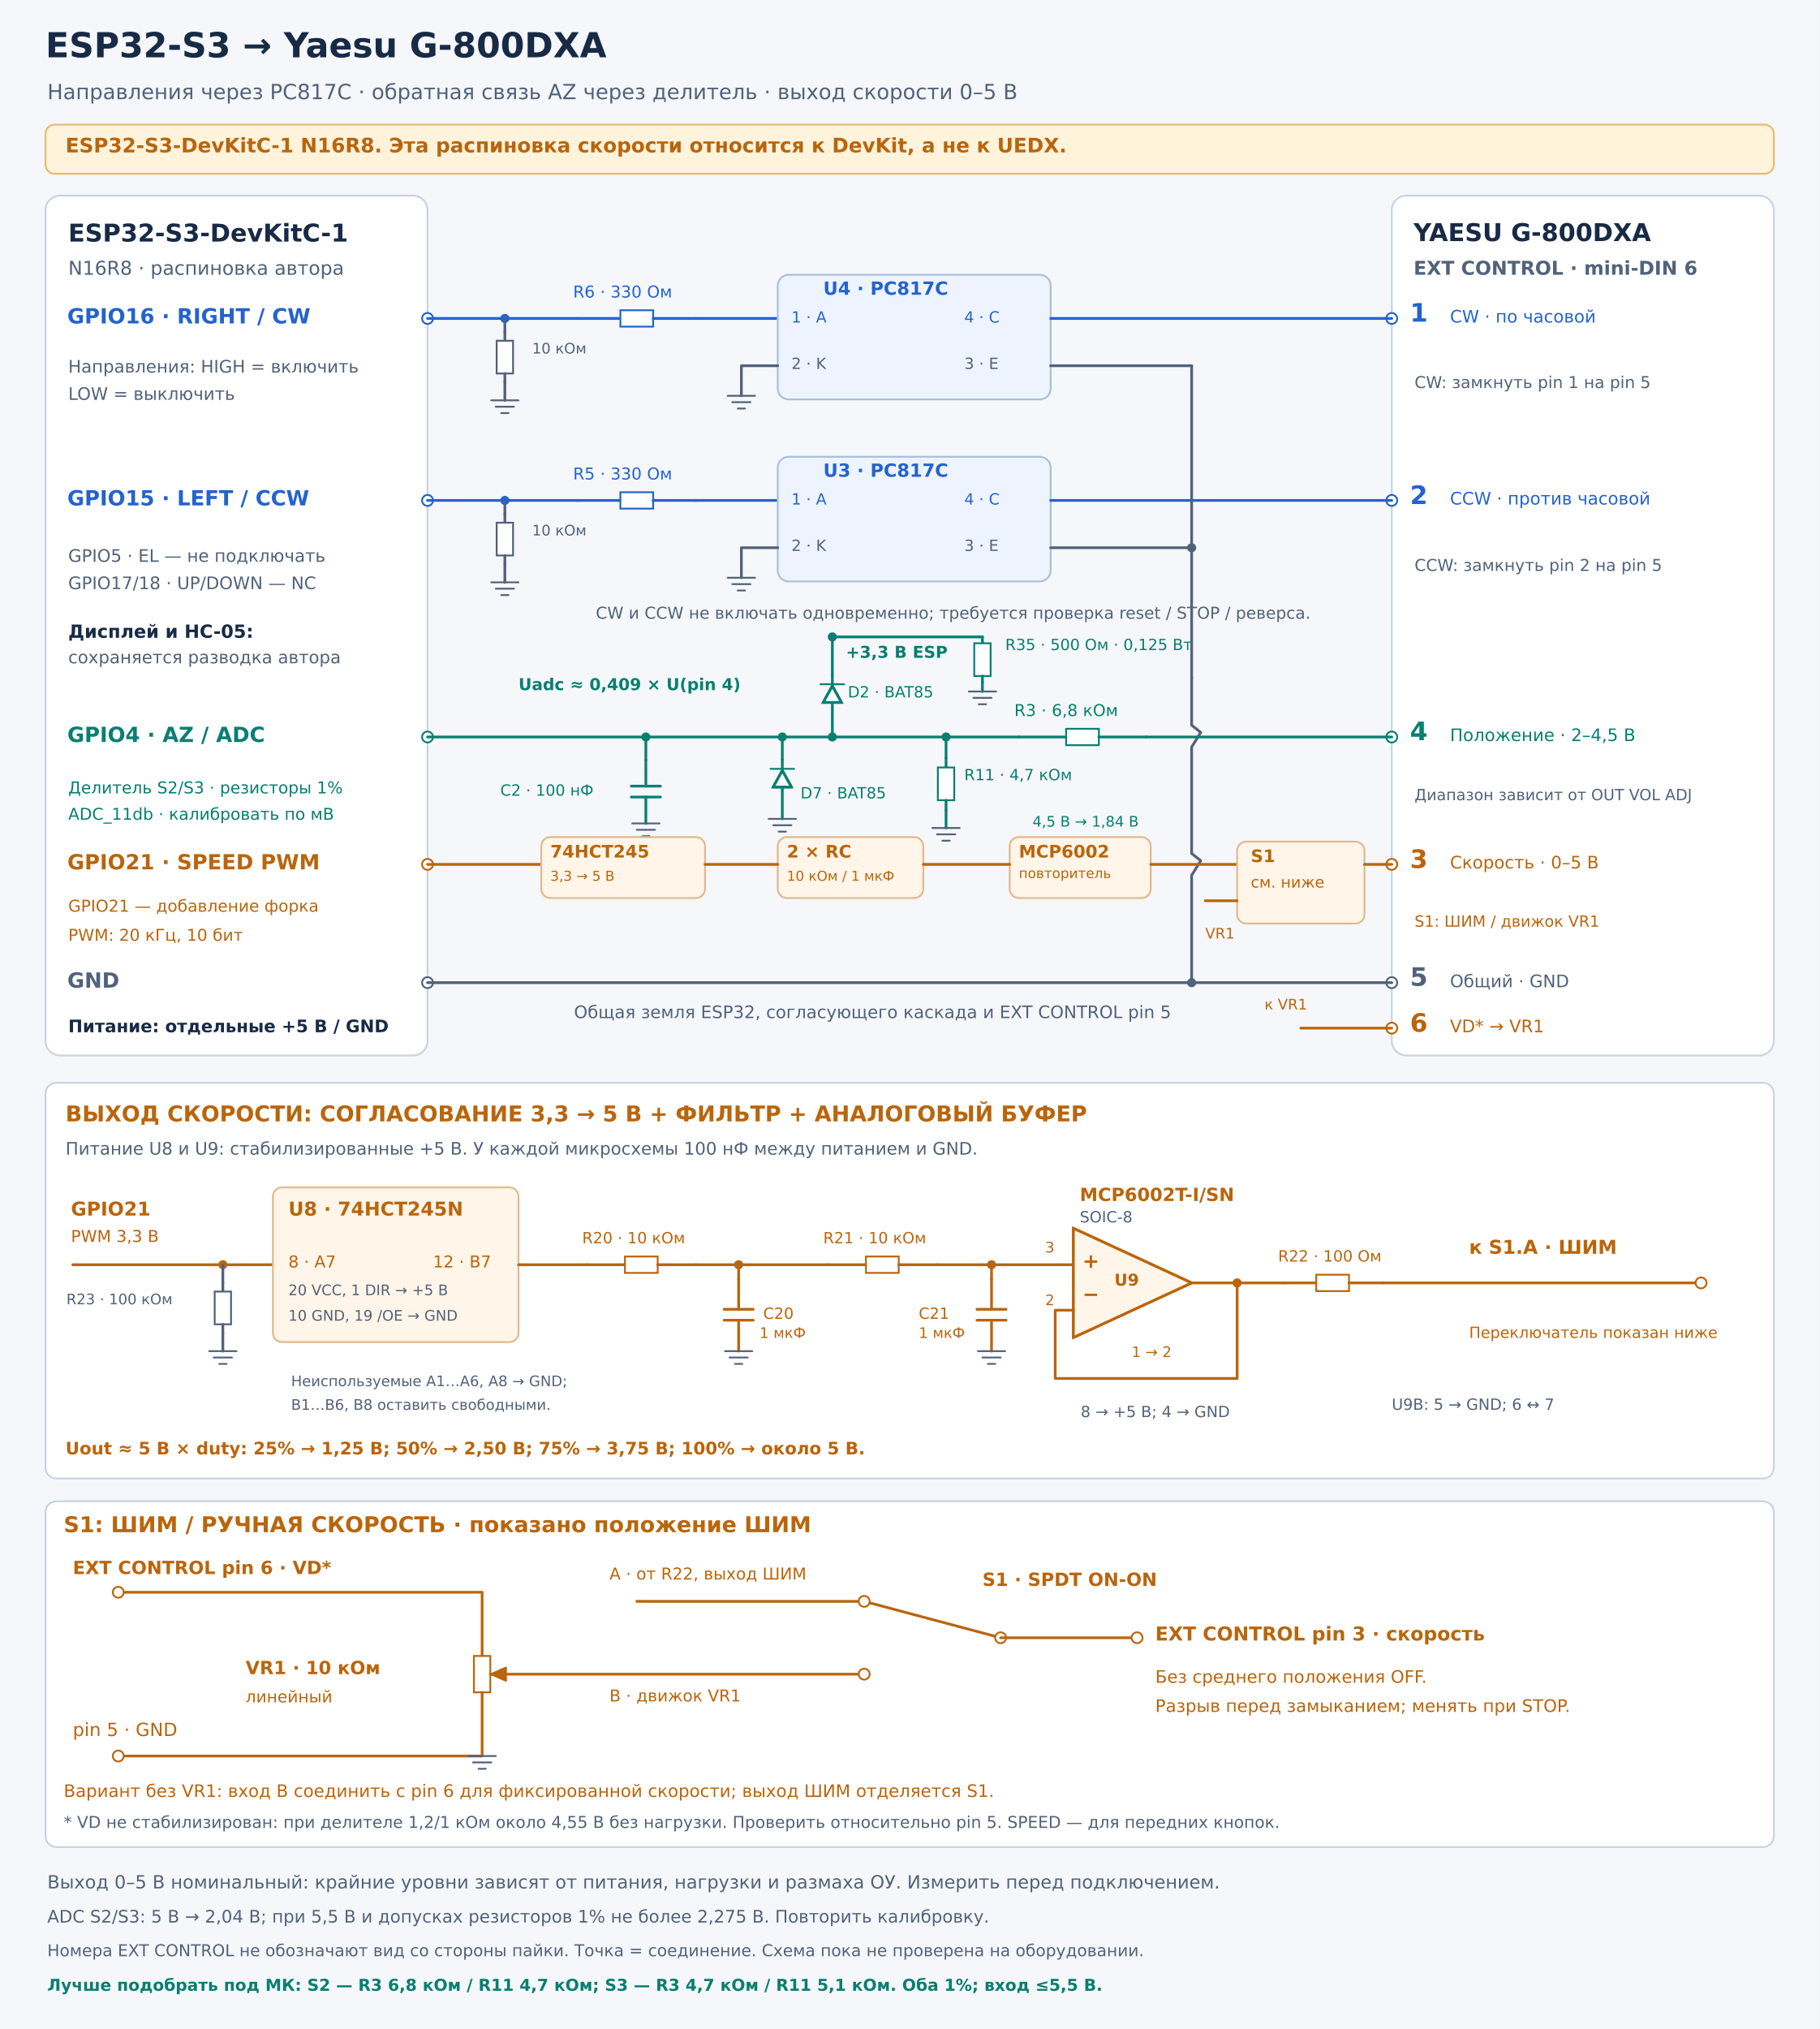
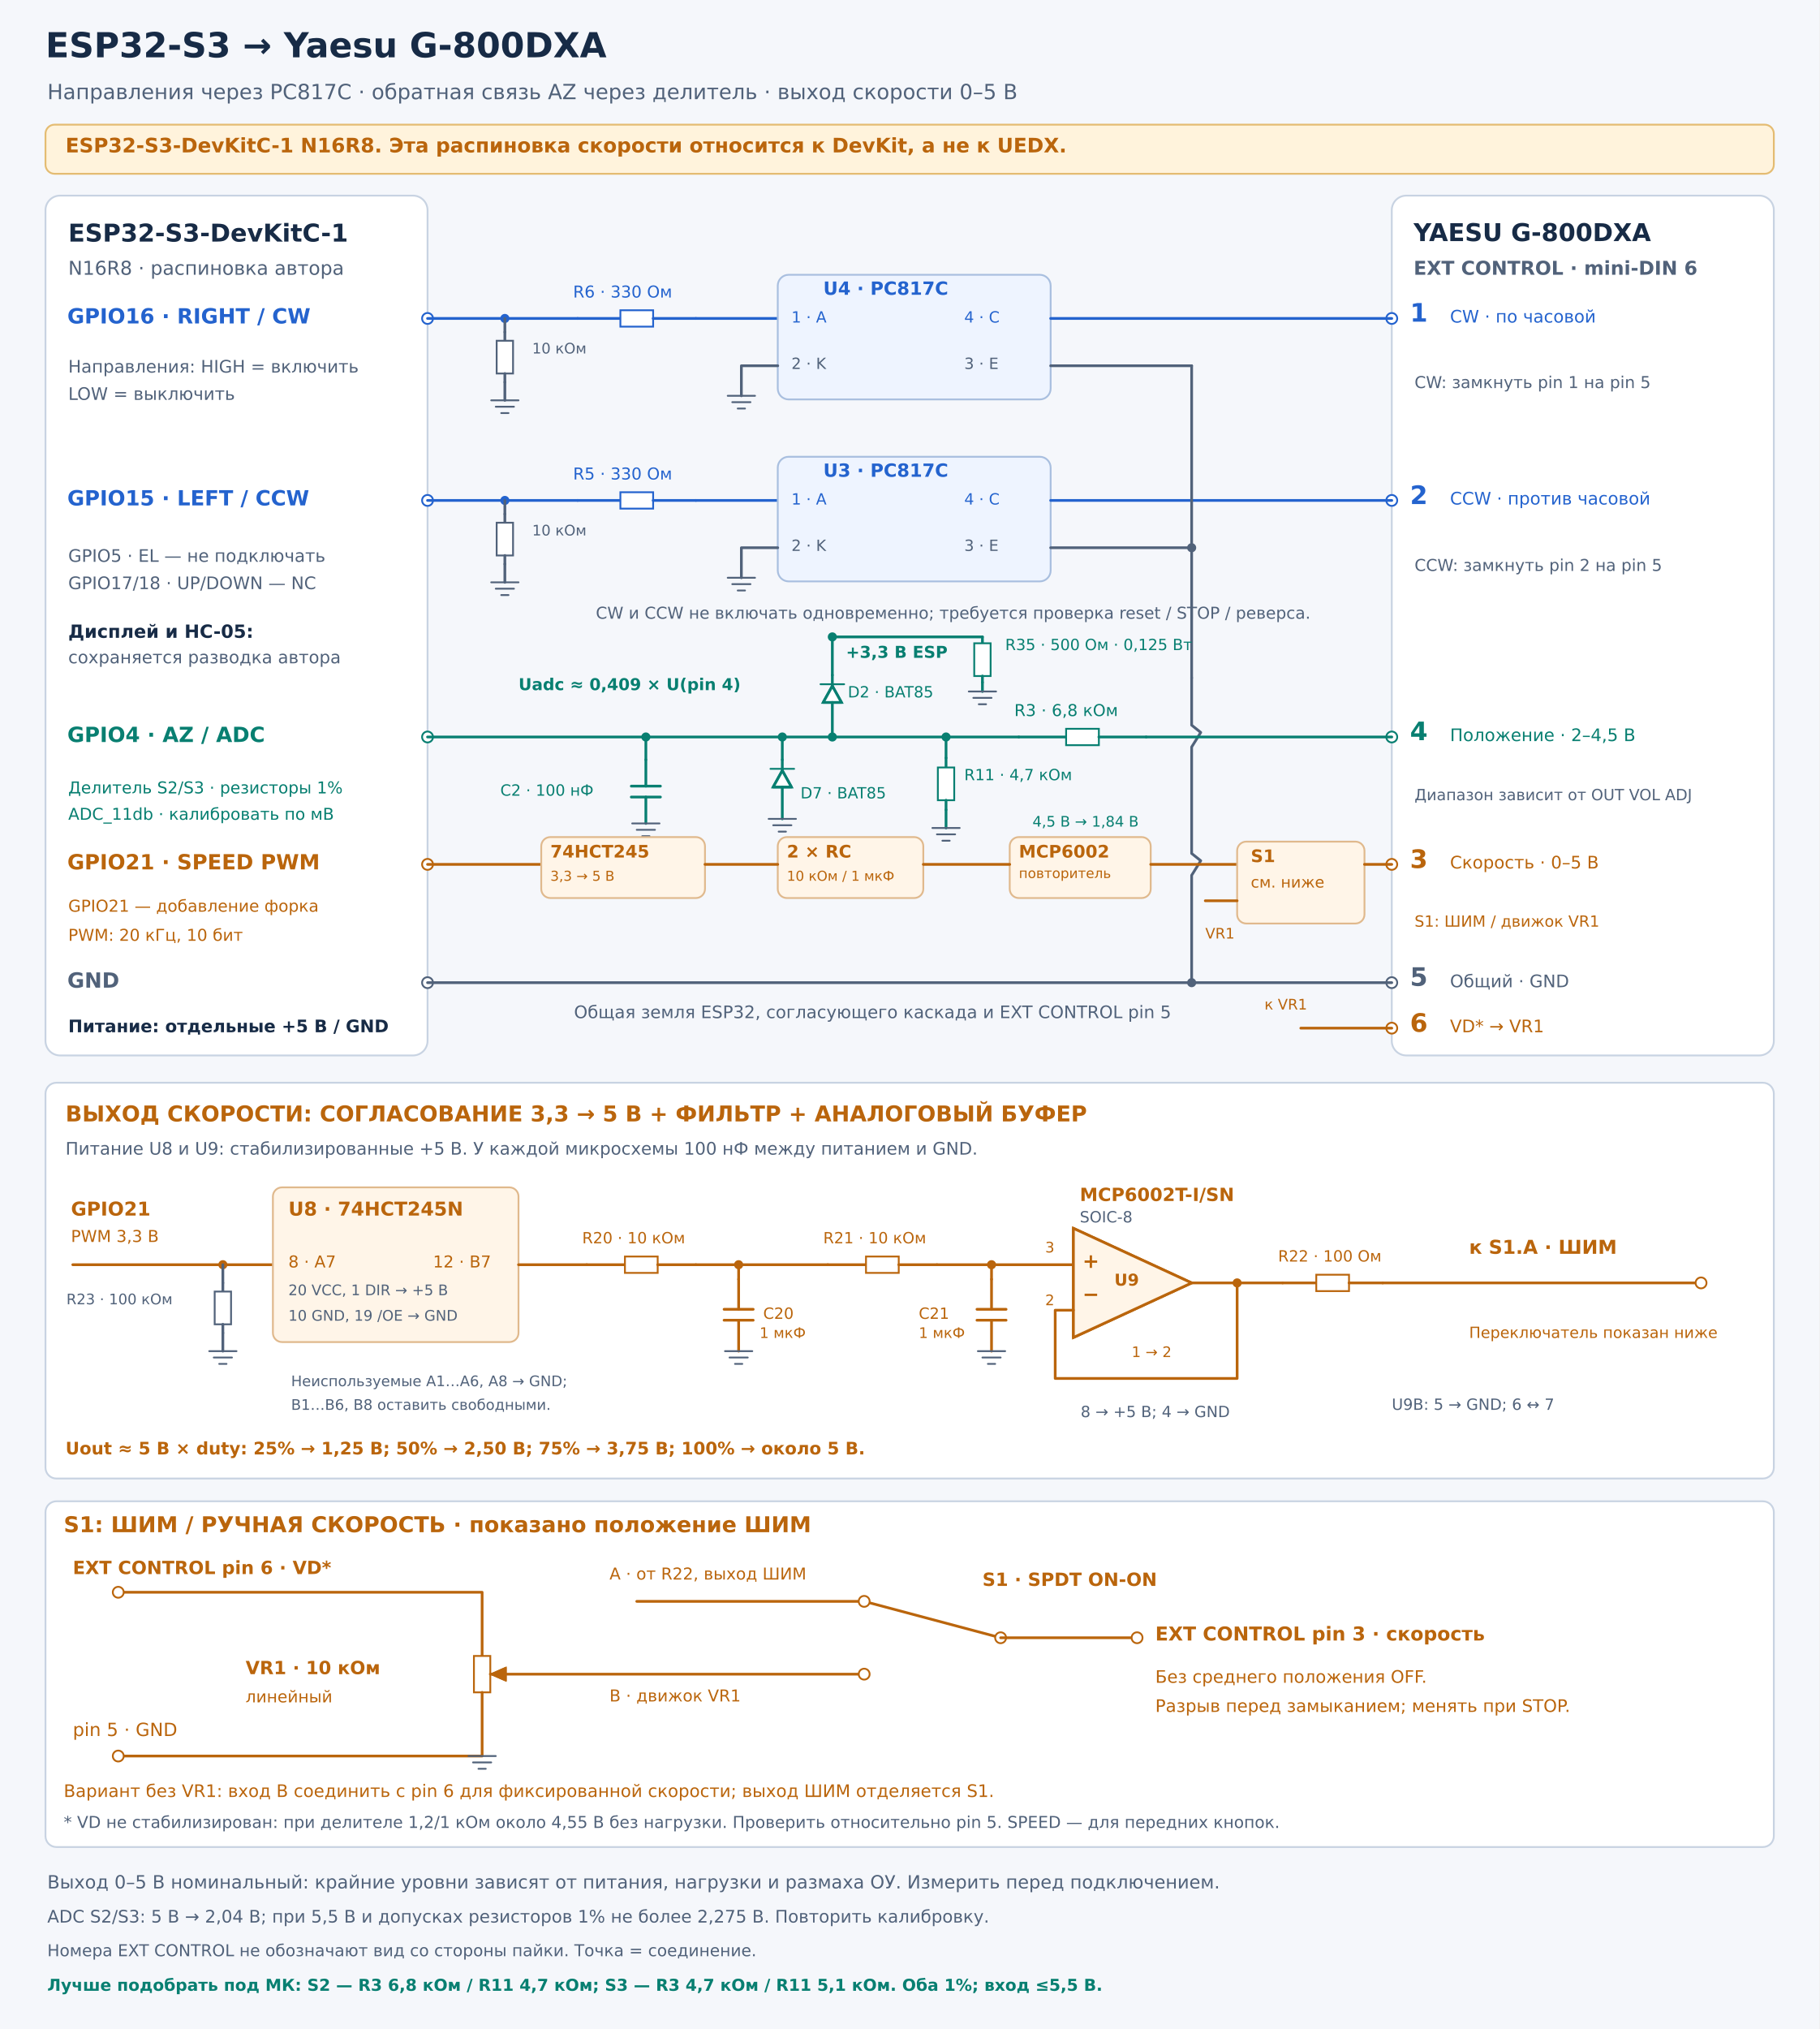
<svg xmlns="http://www.w3.org/2000/svg" width="2000" height="2230" viewBox="0 0 2000 2230">
  <rect width="2000" height="2230" fill="#f5f7fb" />
  <text x="50" y="63.0" font-family="DejaVu Sans,sans-serif" font-size="38" font-weight="bold" fill="#172b46">ESP32-S3 → Yaesu G-800DXA</text>
  <text x="52" y="109.0" font-family="DejaVu Sans,sans-serif" font-size="23" font-weight="normal" fill="#51627a">Направления через PC817C · обратная связь AZ через делитель · выход скорости 0–5 В</text>
  <rect x="50" y="137" width="1900" height="54" rx="10" fill="#fff3dc" stroke="#e4bc72" stroke-width="2" />
  <text x="72" y="167.5" font-family="DejaVu Sans,sans-serif" font-size="22" font-weight="bold" fill="#ba650c">ESP32-S3-DevKitC-1 N16R8. Эта распиновка скорости относится к DevKit, а не к UEDX.</text>
  <rect x="50" y="215" width="420" height="945" rx="16" fill="white" stroke="#c8d3e2" stroke-width="2" />
  <text x="75" y="265.5" font-family="DejaVu Sans,sans-serif" font-size="27" font-weight="bold" fill="#172b46">ESP32-S3-DevKitC-1</text>
  <text x="75" y="302.0" font-family="DejaVu Sans,sans-serif" font-size="21" font-weight="normal" fill="#51627a">N16R8 · распиновка автора</text>
  <text x="74" y="355.5" font-family="DejaVu Sans,sans-serif" font-size="23" font-weight="bold" fill="#2463ce">GPIO16 · RIGHT / CW</text>
  <circle cx="470" cy="350" r="6" fill="white" stroke="#2463ce" stroke-width="2" />
  <text x="74" y="555.5" font-family="DejaVu Sans,sans-serif" font-size="23" font-weight="bold" fill="#2463ce">GPIO15 · LEFT / CCW</text>
  <circle cx="470" cy="550" r="6" fill="white" stroke="#2463ce" stroke-width="2" />
  <text x="74" y="815.5" font-family="DejaVu Sans,sans-serif" font-size="23" font-weight="bold" fill="#087f71">GPIO4 · AZ / ADC</text>
  <circle cx="470" cy="810" r="6" fill="white" stroke="#087f71" stroke-width="2" />
  <text x="74" y="955.5" font-family="DejaVu Sans,sans-serif" font-size="23" font-weight="bold" fill="#ba650c">GPIO21 · SPEED PWM</text>
  <circle cx="470" cy="950" r="6" fill="white" stroke="#ba650c" stroke-width="2" />
  <text x="74" y="1085.5" font-family="DejaVu Sans,sans-serif" font-size="23" font-weight="bold" fill="#51627a">GND</text>
  <circle cx="470" cy="1080" r="6" fill="white" stroke="#51627a" stroke-width="2" />
  <text x="75" y="409.5" font-family="DejaVu Sans,sans-serif" font-size="19" font-weight="normal" fill="#51627a">Направления: HIGH = включить</text>
  <text x="75" y="439.5" font-family="DejaVu Sans,sans-serif" font-size="19" font-weight="normal" fill="#51627a">LOW = выключить</text>
  <text x="75" y="617.5" font-family="DejaVu Sans,sans-serif" font-size="19" font-weight="normal" fill="#51627a">GPIO5 · EL — не подключать</text>
  <text x="75" y="647.5" font-family="DejaVu Sans,sans-serif" font-size="19" font-weight="normal" fill="#51627a">GPIO17/18 · UP/DOWN — NC</text>
  <text x="75" y="701.0" font-family="DejaVu Sans,sans-serif" font-size="20" font-weight="bold" fill="#172b46">Дисплей и HC-05:</text>
  <text x="75" y="729.0" font-family="DejaVu Sans,sans-serif" font-size="19" font-weight="normal" fill="#51627a">сохраняется разводка автора</text>
  <text x="75" y="872.0" font-family="DejaVu Sans,sans-serif" font-size="18" font-weight="normal" fill="#087f71">Делитель S2/S3 · резисторы 1%</text>
  <text x="75" y="901.0" font-family="DejaVu Sans,sans-serif" font-size="18" font-weight="normal" fill="#087f71">ADC_11db · калибровать по мВ</text>
  <text x="75" y="1002.0" font-family="DejaVu Sans,sans-serif" font-size="18" font-weight="normal" fill="#ba650c">GPIO21 — добавление форка</text>
  <text x="75" y="1034.0" font-family="DejaVu Sans,sans-serif" font-size="18" font-weight="normal" fill="#ba650c">PWM: 20 кГц, 10 бит</text>
  <text x="75" y="1134.5" font-family="DejaVu Sans,sans-serif" font-size="19" font-weight="bold" fill="#172b46">Питание: отдельные +5 В / GND</text>
  <rect x="1530" y="215" width="420" height="945" rx="16" fill="white" stroke="#c8d3e2" stroke-width="2" />
  <text x="1554" y="265.0" font-family="DejaVu Sans,sans-serif" font-size="27" font-weight="bold" fill="#172b46">YAESU G-800DXA</text>
  <text x="1554" y="302.0" font-family="DejaVu Sans,sans-serif" font-size="21" font-weight="bold" fill="#51627a">EXT CONTROL · mini-DIN 6</text>
  <circle cx="1530" cy="350" r="6" fill="white" stroke="#2463ce" stroke-width="2" />
  <text x="1550" y="353.5" font-family="DejaVu Sans,sans-serif" font-size="28" font-weight="bold" fill="#2463ce">1</text>
  <text x="1594" y="354.5" font-family="DejaVu Sans,sans-serif" font-size="19" font-weight="normal" fill="#2463ce">CW · по часовой</text>
  <circle cx="1530" cy="550" r="6" fill="white" stroke="#2463ce" stroke-width="2" />
  <text x="1550" y="554.0" font-family="DejaVu Sans,sans-serif" font-size="28" font-weight="bold" fill="#2463ce">2</text>
  <text x="1594" y="554.5" font-family="DejaVu Sans,sans-serif" font-size="19" font-weight="normal" fill="#2463ce">CCW · против часовой</text>
  <circle cx="1530" cy="810" r="6" fill="white" stroke="#087f71" stroke-width="2" />
  <text x="1550" y="813.5" font-family="DejaVu Sans,sans-serif" font-size="28" font-weight="bold" fill="#087f71">4</text>
  <text x="1594" y="814.5" font-family="DejaVu Sans,sans-serif" font-size="19" font-weight="normal" fill="#087f71">Положение · 2–4,5 В</text>
  <circle cx="1530" cy="950" r="6" fill="white" stroke="#ba650c" stroke-width="2" />
  <text x="1550" y="954.0" font-family="DejaVu Sans,sans-serif" font-size="28" font-weight="bold" fill="#ba650c">3</text>
  <text x="1594" y="954.5" font-family="DejaVu Sans,sans-serif" font-size="19" font-weight="normal" fill="#ba650c">Скорость · 0–5 В</text>
  <circle cx="1530" cy="1080" r="6" fill="white" stroke="#51627a" stroke-width="2" />
  <text x="1550" y="1083.5" font-family="DejaVu Sans,sans-serif" font-size="28" font-weight="bold" fill="#51627a">5</text>
  <text x="1594" y="1085.0" font-family="DejaVu Sans,sans-serif" font-size="19" font-weight="normal" fill="#51627a">Общий · GND</text>
  <circle cx="1530" cy="1130" r="6" fill="white" stroke="#ba650c" stroke-width="2" />
  <text x="1550" y="1134.0" font-family="DejaVu Sans,sans-serif" font-size="28" font-weight="bold" fill="#ba650c">6</text>
  <text x="1594" y="1134.5" font-family="DejaVu Sans,sans-serif" font-size="19" font-weight="normal" fill="#ba650c">VD* → VR1</text>
  <text x="1555" y="426.5" font-family="DejaVu Sans,sans-serif" font-size="18" font-weight="normal" fill="#51627a">CW: замкнуть pin 1 на pin 5</text>
  <text x="1555" y="627.5" font-family="DejaVu Sans,sans-serif" font-size="18" font-weight="normal" fill="#51627a">CCW: замкнуть pin 2 на pin 5</text>
  <text x="1555" y="879.5" font-family="DejaVu Sans,sans-serif" font-size="17" font-weight="normal" fill="#51627a">Диапазон зависит от OUT VOL ADJ</text>
  <text x="1555" y="1018.5" font-family="DejaVu Sans,sans-serif" font-size="17" font-weight="normal" fill="#ba650c">S1: ШИМ / движок VR1</text>
  <polyline points="470,350 635,350" fill="none" stroke="#2463ce" stroke-width="3" stroke-linecap="round" stroke-linejoin="round" />
  <polyline points="635,350 682.0,350" fill="none" stroke="#2463ce" stroke-width="3" stroke-linecap="round" stroke-linejoin="round" />
  <rect x="682.0" y="341" width="36" height="18" rx="0" fill="white" stroke="#2463ce" stroke-width="2" />
  <polyline points="718.0,350 765,350" fill="none" stroke="#2463ce" stroke-width="3" stroke-linecap="round" stroke-linejoin="round" />
  <text x="630" y="327.0" font-family="DejaVu Sans,sans-serif" font-size="18" font-weight="normal" fill="#2463ce">R6 · 330 Ом</text>
  <polyline points="765,350 855,350" fill="none" stroke="#2463ce" stroke-width="3" stroke-linecap="round" stroke-linejoin="round" />
  <circle cx="555" cy="350" r="5" fill="#2463ce" />
  <polyline points="555,365 555,374.5" fill="none" stroke="#51627a" stroke-width="3" stroke-linecap="round" stroke-linejoin="round" />
  <rect x="546" y="374.5" width="18" height="36" rx="0" fill="white" stroke="#51627a" stroke-width="2" />
  <polyline points="555,410.5 555,420" fill="none" stroke="#51627a" stroke-width="3" stroke-linecap="round" stroke-linejoin="round" />
  <text x="585" y="388.5" font-family="DejaVu Sans,sans-serif" font-size="16" font-weight="normal" fill="#51627a">10 кОм</text>
  <polyline points="555,350 555,365" fill="none" stroke="#51627a" stroke-width="3" stroke-linecap="round" stroke-linejoin="round" />
  <polyline points="555,420 555,440" fill="none" stroke="#51627a" stroke-width="3" stroke-linecap="round" stroke-linejoin="round" />
  <polyline points="540,440 570,440" fill="none" stroke="#51627a" stroke-width="2" stroke-linecap="round" stroke-linejoin="round" />
  <polyline points="545,447 565,447" fill="none" stroke="#51627a" stroke-width="2" stroke-linecap="round" stroke-linejoin="round" />
  <polyline points="551,454 559,454" fill="none" stroke="#51627a" stroke-width="2" stroke-linecap="round" stroke-linejoin="round" />
  <rect x="855" y="302" width="300" height="137" rx="12" fill="#eef4ff" stroke="#a9bfdf" stroke-width="2" />
  <text x="905" y="324.0" font-family="DejaVu Sans,sans-serif" font-size="20" font-weight="bold" fill="#2463ce">U4 · PC817C</text>
  <text x="870" y="354.5" font-family="DejaVu Sans,sans-serif" font-size="17" font-weight="normal" fill="#2463ce">1 · A</text>
  <text x="870" y="405.5" font-family="DejaVu Sans,sans-serif" font-size="17" font-weight="normal" fill="#51627a">2 · K</text>
  <text x="1060" y="354.5" font-family="DejaVu Sans,sans-serif" font-size="17" font-weight="normal" fill="#2463ce">4 · C</text>
  <text x="1060" y="405.5" font-family="DejaVu Sans,sans-serif" font-size="17" font-weight="normal" fill="#51627a">3 · E</text>
  <polyline points="855,402 815,402 815,435" fill="none" stroke="#51627a" stroke-width="3" stroke-linecap="round" stroke-linejoin="round" />
  <polyline points="800,435 830,435" fill="none" stroke="#51627a" stroke-width="2" stroke-linecap="round" stroke-linejoin="round" />
  <polyline points="805,442 825,442" fill="none" stroke="#51627a" stroke-width="2" stroke-linecap="round" stroke-linejoin="round" />
  <polyline points="811,449 819,449" fill="none" stroke="#51627a" stroke-width="2" stroke-linecap="round" stroke-linejoin="round" />
  <polyline points="1155,350 1530,350" fill="none" stroke="#2463ce" stroke-width="3" stroke-linecap="round" stroke-linejoin="round" />
  <polyline points="1155,402 1310,402" fill="none" stroke="#51627a" stroke-width="3" stroke-linecap="round" stroke-linejoin="round" />
  <polyline points="470,550 635,550" fill="none" stroke="#2463ce" stroke-width="3" stroke-linecap="round" stroke-linejoin="round" />
  <polyline points="635,550 682.0,550" fill="none" stroke="#2463ce" stroke-width="3" stroke-linecap="round" stroke-linejoin="round" />
  <rect x="682.0" y="541" width="36" height="18" rx="0" fill="white" stroke="#2463ce" stroke-width="2" />
  <polyline points="718.0,550 765,550" fill="none" stroke="#2463ce" stroke-width="3" stroke-linecap="round" stroke-linejoin="round" />
  <text x="630" y="527.0" font-family="DejaVu Sans,sans-serif" font-size="18" font-weight="normal" fill="#2463ce">R5 · 330 Ом</text>
  <polyline points="765,550 855,550" fill="none" stroke="#2463ce" stroke-width="3" stroke-linecap="round" stroke-linejoin="round" />
  <circle cx="555" cy="550" r="5" fill="#2463ce" />
  <polyline points="555,565 555,574.5" fill="none" stroke="#51627a" stroke-width="3" stroke-linecap="round" stroke-linejoin="round" />
  <rect x="546" y="574.5" width="18" height="36" rx="0" fill="white" stroke="#51627a" stroke-width="2" />
  <polyline points="555,610.5 555,620" fill="none" stroke="#51627a" stroke-width="3" stroke-linecap="round" stroke-linejoin="round" />
  <text x="585" y="588.5" font-family="DejaVu Sans,sans-serif" font-size="16" font-weight="normal" fill="#51627a">10 кОм</text>
  <polyline points="555,550 555,565" fill="none" stroke="#51627a" stroke-width="3" stroke-linecap="round" stroke-linejoin="round" />
  <polyline points="555,620 555,640" fill="none" stroke="#51627a" stroke-width="3" stroke-linecap="round" stroke-linejoin="round" />
  <polyline points="540,640 570,640" fill="none" stroke="#51627a" stroke-width="2" stroke-linecap="round" stroke-linejoin="round" />
  <polyline points="545,647 565,647" fill="none" stroke="#51627a" stroke-width="2" stroke-linecap="round" stroke-linejoin="round" />
  <polyline points="551,654 559,654" fill="none" stroke="#51627a" stroke-width="2" stroke-linecap="round" stroke-linejoin="round" />
  <rect x="855" y="502" width="300" height="137" rx="12" fill="#eef4ff" stroke="#a9bfdf" stroke-width="2" />
  <text x="905" y="524.0" font-family="DejaVu Sans,sans-serif" font-size="20" font-weight="bold" fill="#2463ce">U3 · PC817C</text>
  <text x="870" y="554.5" font-family="DejaVu Sans,sans-serif" font-size="17" font-weight="normal" fill="#2463ce">1 · A</text>
  <text x="870" y="605.5" font-family="DejaVu Sans,sans-serif" font-size="17" font-weight="normal" fill="#51627a">2 · K</text>
  <text x="1060" y="554.5" font-family="DejaVu Sans,sans-serif" font-size="17" font-weight="normal" fill="#2463ce">4 · C</text>
  <text x="1060" y="605.5" font-family="DejaVu Sans,sans-serif" font-size="17" font-weight="normal" fill="#51627a">3 · E</text>
  <polyline points="855,602 815,602 815,635" fill="none" stroke="#51627a" stroke-width="3" stroke-linecap="round" stroke-linejoin="round" />
  <polyline points="800,635 830,635" fill="none" stroke="#51627a" stroke-width="2" stroke-linecap="round" stroke-linejoin="round" />
  <polyline points="805,642 825,642" fill="none" stroke="#51627a" stroke-width="2" stroke-linecap="round" stroke-linejoin="round" />
  <polyline points="811,649 819,649" fill="none" stroke="#51627a" stroke-width="2" stroke-linecap="round" stroke-linejoin="round" />
  <polyline points="1155,550 1530,550" fill="none" stroke="#2463ce" stroke-width="3" stroke-linecap="round" stroke-linejoin="round" />
  <polyline points="1155,602 1310,602" fill="none" stroke="#51627a" stroke-width="3" stroke-linecap="round" stroke-linejoin="round" />
  <polyline points="1310,402 1310,602 1310,745" fill="none" stroke="#51627a" stroke-width="3" stroke-linecap="round" stroke-linejoin="round" />
  <polyline points="1310,745 1310,797 1320,805 1310,821 1310,938 1320,946 1310,962 1310,1080" fill="none" stroke="#51627a" stroke-width="3" stroke-linecap="round" stroke-linejoin="round" />
  <circle cx="1310" cy="602" r="5" fill="#51627a" />
  <text x="655" y="680.0" font-family="DejaVu Sans,sans-serif" font-size="18" font-weight="normal" fill="#51627a">CW и CCW не включать одновременно; требуется проверка reset / STOP / реверса.</text>
  <polyline points="1530,810 1260,810" fill="none" stroke="#087f71" stroke-width="3" stroke-linecap="round" stroke-linejoin="round" />
  <polyline points="1120,810 1172.0,810" fill="none" stroke="#087f71" stroke-width="3" stroke-linecap="round" stroke-linejoin="round" />
  <rect x="1172.0" y="801" width="36" height="18" rx="0" fill="white" stroke="#087f71" stroke-width="2" />
  <polyline points="1208.0,810 1260,810" fill="none" stroke="#087f71" stroke-width="3" stroke-linecap="round" stroke-linejoin="round" />
  <text x="1115" y="787.0" font-family="DejaVu Sans,sans-serif" font-size="18" font-weight="normal" fill="#087f71">R3 · 6,8 кОм</text>
  <polyline points="1120,810 470,810" fill="none" stroke="#087f71" stroke-width="3" stroke-linecap="round" stroke-linejoin="round" />
  <polyline points="1040,833 1040,843.5" fill="none" stroke="#087f71" stroke-width="3" stroke-linecap="round" stroke-linejoin="round" />
  <rect x="1031" y="843.5" width="18" height="36" rx="0" fill="white" stroke="#087f71" stroke-width="2" />
  <polyline points="1040,879.5 1040,890" fill="none" stroke="#087f71" stroke-width="3" stroke-linecap="round" stroke-linejoin="round" />
  <text x="1060" y="857.5" font-family="DejaVu Sans,sans-serif" font-size="17" font-weight="normal" fill="#087f71">R11 · 4,7 кОм</text>
  <polyline points="1040,810 1040,833" fill="none" stroke="#087f71" stroke-width="3" stroke-linecap="round" stroke-linejoin="round" />
  <circle cx="1040" cy="810" r="5" fill="#087f71" />
  <polyline points="1040,890 1040,910" fill="none" stroke="#087f71" stroke-width="3" stroke-linecap="round" stroke-linejoin="round" />
  <polyline points="1025,910 1055,910" fill="none" stroke="#51627a" stroke-width="2" stroke-linecap="round" stroke-linejoin="round" />
  <polyline points="1030,917 1050,917" fill="none" stroke="#51627a" stroke-width="2" stroke-linecap="round" stroke-linejoin="round" />
  <polyline points="1036,924 1044,924" fill="none" stroke="#51627a" stroke-width="2" stroke-linecap="round" stroke-linejoin="round" />
  <polyline points="710,835 710,864" fill="none" stroke="#087f71" stroke-width="3" stroke-linecap="round" stroke-linejoin="round" />
  <polyline points="694,864 726,864" fill="none" stroke="#087f71" stroke-width="3" stroke-linecap="round" stroke-linejoin="round" />
  <polyline points="694,876 726,876" fill="none" stroke="#087f71" stroke-width="3" stroke-linecap="round" stroke-linejoin="round" />
  <polyline points="710,876 710,905" fill="none" stroke="#087f71" stroke-width="3" stroke-linecap="round" stroke-linejoin="round" />
  <text x="550" y="874.5" font-family="DejaVu Sans,sans-serif" font-size="17" font-weight="normal" fill="#087f71">C2 · 100 нФ</text>
  <polyline points="710,810 710,835" fill="none" stroke="#087f71" stroke-width="3" stroke-linecap="round" stroke-linejoin="round" />
  <circle cx="710" cy="810" r="5" fill="#087f71" />
  <polyline points="695,905 725,905" fill="none" stroke="#51627a" stroke-width="2" stroke-linecap="round" stroke-linejoin="round" />
  <polyline points="700,912 720,912" fill="none" stroke="#51627a" stroke-width="2" stroke-linecap="round" stroke-linejoin="round" />
  <polyline points="706,919 714,919" fill="none" stroke="#51627a" stroke-width="2" stroke-linecap="round" stroke-linejoin="round" />
  <polyline points="915,742 915,754" fill="none" stroke="#087f71" stroke-width="3" stroke-linecap="round" stroke-linejoin="round" />
  <polyline points="905,772 925,772 915,754 905,772" fill="none" stroke="#087f71" stroke-width="3" stroke-linecap="round" stroke-linejoin="round" />
  <polygon points="905,772 925,772 915,754" fill="white" stroke="#087f71" stroke-width="3" />
  <polyline points="902,752 928,752" fill="none" stroke="#087f71" stroke-width="2" stroke-linecap="round" stroke-linejoin="round" />
  <polyline points="915,772 915,810" fill="none" stroke="#087f71" stroke-width="3" stroke-linecap="round" stroke-linejoin="round" />
  <circle cx="915" cy="810" r="5" fill="#087f71" />
  <polyline points="915,742 915,700" fill="none" stroke="#087f71" stroke-width="3" stroke-linecap="round" stroke-linejoin="round" />
  <text x="930" y="723.0" font-family="DejaVu Sans,sans-serif" font-size="18" font-weight="bold" fill="#087f71">+3,3 В ESP</text>
  <text x="932" y="766.5" font-family="DejaVu Sans,sans-serif" font-size="17" font-weight="normal" fill="#087f71">D2 · BAT85</text>
  <polyline points="860,835 860,847" fill="none" stroke="#087f71" stroke-width="3" stroke-linecap="round" stroke-linejoin="round" />
  <polyline points="850,865 870,865 860,847 850,865" fill="none" stroke="#087f71" stroke-width="3" stroke-linecap="round" stroke-linejoin="round" />
  <polygon points="850,865 870,865 860,847" fill="white" stroke="#087f71" stroke-width="3" />
  <polyline points="847,845 873,845" fill="none" stroke="#087f71" stroke-width="2" stroke-linecap="round" stroke-linejoin="round" />
  <polyline points="860,865 860,900" fill="none" stroke="#087f71" stroke-width="3" stroke-linecap="round" stroke-linejoin="round" />
  <polyline points="860,810 860,835" fill="none" stroke="#087f71" stroke-width="3" stroke-linecap="round" stroke-linejoin="round" />
  <circle cx="860" cy="810" r="5" fill="#087f71" />
  <polyline points="845,900 875,900" fill="none" stroke="#51627a" stroke-width="2" stroke-linecap="round" stroke-linejoin="round" />
  <polyline points="850,907 870,907" fill="none" stroke="#51627a" stroke-width="2" stroke-linecap="round" stroke-linejoin="round" />
  <polyline points="856,914 864,914" fill="none" stroke="#51627a" stroke-width="2" stroke-linecap="round" stroke-linejoin="round" />
  <text x="880" y="877.5" font-family="DejaVu Sans,sans-serif" font-size="17" font-weight="normal" fill="#087f71">D7 · BAT85</text>
  <polyline points="915,700 1080,700" fill="none" stroke="#087f71" stroke-width="3" stroke-linecap="round" stroke-linejoin="round" />
  <circle cx="915" cy="700" r="5" fill="#087f71" />
  <polyline points="1080,700 1080,707.0" fill="none" stroke="#087f71" stroke-width="3" stroke-linecap="round" stroke-linejoin="round" />
  <rect x="1071" y="707.0" width="18" height="36" rx="0" fill="white" stroke="#087f71" stroke-width="2" />
  <polyline points="1080,743.0 1080,750" fill="none" stroke="#087f71" stroke-width="3" stroke-linecap="round" stroke-linejoin="round" />
  <text x="1100" y="712.0" font-family="DejaVu Sans,sans-serif" font-size="17" font-weight="normal" fill="#087f71" />
  <polyline points="1080,750 1080,760" fill="none" stroke="#087f71" stroke-width="3" stroke-linecap="round" stroke-linejoin="round" />
  <polyline points="1065,760 1095,760" fill="none" stroke="#51627a" stroke-width="2" stroke-linecap="round" stroke-linejoin="round" />
  <polyline points="1070,767 1090,767" fill="none" stroke="#51627a" stroke-width="2" stroke-linecap="round" stroke-linejoin="round" />
  <polyline points="1076,774 1084,774" fill="none" stroke="#51627a" stroke-width="2" stroke-linecap="round" stroke-linejoin="round" />
  <text x="1105" y="714.5" font-family="DejaVu Sans,sans-serif" font-size="17" font-weight="normal" fill="#087f71">R35 · 500 Ом · 0,125 Вт</text>
  <text x="570" y="758.5" font-family="DejaVu Sans,sans-serif" font-size="18" font-weight="bold" fill="#087f71">Uadc ≈ 0,409 × U(pin 4)</text>
  <text x="1135" y="908.5" font-family="DejaVu Sans,sans-serif" font-size="16" font-weight="normal" fill="#087f71">4,5 В → 1,84 В</text>
  <polyline points="470,950 595,950" fill="none" stroke="#ba650c" stroke-width="3" stroke-linecap="round" stroke-linejoin="round" />
  <rect x="595" y="920" width="180" height="67" rx="10" fill="#fff5e8" stroke="#e0b98d" stroke-width="2" />
  <text x="605" y="942.5" font-family="DejaVu Sans,sans-serif" font-size="19" font-weight="bold" fill="#ba650c">74HCT245</text>
  <text x="605" y="968.0" font-family="DejaVu Sans,sans-serif" font-size="15" font-weight="normal" fill="#ba650c">3,3 → 5 В</text>
  <rect x="855" y="920" width="160" height="67" rx="10" fill="#fff5e8" stroke="#e0b98d" stroke-width="2" />
  <text x="865" y="942.5" font-family="DejaVu Sans,sans-serif" font-size="19" font-weight="bold" fill="#ba650c">2 × RC</text>
  <text x="865" y="968.0" font-family="DejaVu Sans,sans-serif" font-size="15" font-weight="normal" fill="#ba650c">10 кОм / 1 мкФ</text>
  <rect x="1110" y="920" width="155" height="67" rx="10" fill="#fff5e8" stroke="#e0b98d" stroke-width="2" />
  <text x="1120" y="942.5" font-family="DejaVu Sans,sans-serif" font-size="19" font-weight="bold" fill="#ba650c">MCP6002</text>
  <text x="1120" y="965.0" font-family="DejaVu Sans,sans-serif" font-size="15" font-weight="normal" fill="#ba650c">повторитель</text>
  <polyline points="775,950 855,950" fill="none" stroke="#ba650c" stroke-width="3" stroke-linecap="round" stroke-linejoin="round" />
  <polyline points="1015,950 1110,950" fill="none" stroke="#ba650c" stroke-width="3" stroke-linecap="round" stroke-linejoin="round" />
  <polyline points="1265,950 1360,950" fill="none" stroke="#ba650c" stroke-width="3" stroke-linecap="round" stroke-linejoin="round" />
  <rect x="1360" y="925" width="140" height="90" rx="10" fill="#fff5e8" stroke="#e0b98d" stroke-width="2" />
  <text x="1375" y="947.5" font-family="DejaVu Sans,sans-serif" font-size="19" font-weight="bold" fill="#ba650c">S1</text>
  <text x="1375" y="975.5" font-family="DejaVu Sans,sans-serif" font-size="17" font-weight="normal" fill="#ba650c">см. ниже</text>
  <polyline points="1500,950 1530,950" fill="none" stroke="#ba650c" stroke-width="3" stroke-linecap="round" stroke-linejoin="round" />
  <polyline points="1325,990 1360,990" fill="none" stroke="#ba650c" stroke-width="3" stroke-linecap="round" stroke-linejoin="round" />
  <text x="1325" y="1031.5" font-family="DejaVu Sans,sans-serif" font-size="16" font-weight="normal" fill="#ba650c">VR1</text>
  <polyline points="1430,1130 1530,1130" fill="none" stroke="#ba650c" stroke-width="3" stroke-linecap="round" stroke-linejoin="round" />
  <text x="1390" y="1109.5" font-family="DejaVu Sans,sans-serif" font-size="16" font-weight="normal" fill="#ba650c">к VR1</text>
  <polyline points="470,1080 1530,1080" fill="none" stroke="#51627a" stroke-width="3" stroke-linecap="round" stroke-linejoin="round" />
  <circle cx="1310" cy="1080" r="5" fill="#51627a" />
  <text x="631" y="1119.0" font-family="DejaVu Sans,sans-serif" font-size="19" font-weight="normal" fill="#51627a">Общая земля ESP32, согласующего каскада и EXT CONTROL pin 5</text>
  <rect x="50" y="1190" width="1900" height="435" rx="12" fill="white" stroke="#c8d3e2" stroke-width="2" />
  <text x="72" y="1232.5" font-family="DejaVu Sans,sans-serif" font-size="24" font-weight="bold" fill="#ba650c">ВЫХОД СКОРОСТИ: СОГЛАСОВАНИЕ 3,3 → 5 В + ФИЛЬТР + АНАЛОГОВЫЙ БУФЕР</text>
  <text x="72" y="1269.0" font-family="DejaVu Sans,sans-serif" font-size="19" font-weight="normal" fill="#51627a">Питание U8 и U9: стабилизированные +5 В. У каждой микросхемы 100 нФ между питанием и GND.</text>
  <text x="78" y="1336.0" font-family="DejaVu Sans,sans-serif" font-size="21" font-weight="bold" fill="#ba650c">GPIO21</text>
  <text x="78" y="1365.0" font-family="DejaVu Sans,sans-serif" font-size="18" font-weight="normal" fill="#ba650c">PWM 3,3 В</text>
  <polyline points="80,1390 300,1390" fill="none" stroke="#ba650c" stroke-width="3" stroke-linecap="round" stroke-linejoin="round" />
  <circle cx="245" cy="1390" r="5" fill="#ba650c" />
  <polyline points="245,1410 245,1419.5" fill="none" stroke="#51627a" stroke-width="3" stroke-linecap="round" stroke-linejoin="round" />
  <rect x="236" y="1419.5" width="18" height="36" rx="0" fill="white" stroke="#51627a" stroke-width="2" />
  <polyline points="245,1455.5 245,1465" fill="none" stroke="#51627a" stroke-width="3" stroke-linecap="round" stroke-linejoin="round" />
  <text x="73" y="1433.5" font-family="DejaVu Sans,sans-serif" font-size="16" font-weight="normal" fill="#51627a">R23 · 100 кОм</text>
  <polyline points="245,1390 245,1410" fill="none" stroke="#51627a" stroke-width="3" stroke-linecap="round" stroke-linejoin="round" />
  <polyline points="245,1465 245,1485" fill="none" stroke="#51627a" stroke-width="3" stroke-linecap="round" stroke-linejoin="round" />
  <polyline points="230,1485 260,1485" fill="none" stroke="#51627a" stroke-width="2" stroke-linecap="round" stroke-linejoin="round" />
  <polyline points="235,1492 255,1492" fill="none" stroke="#51627a" stroke-width="2" stroke-linecap="round" stroke-linejoin="round" />
  <polyline points="241,1499 249,1499" fill="none" stroke="#51627a" stroke-width="2" stroke-linecap="round" stroke-linejoin="round" />
  <rect x="300" y="1305" width="270" height="170" rx="10" fill="#fff5e8" stroke="#e0b98d" stroke-width="2" />
  <text x="317" y="1336.0" font-family="DejaVu Sans,sans-serif" font-size="21" font-weight="bold" fill="#ba650c">U8 · 74HCT245N</text>
  <text x="317" y="1393.0" font-family="DejaVu Sans,sans-serif" font-size="18" font-weight="normal" fill="#ba650c">8 · A7</text>
  <text x="476" y="1393.0" font-family="DejaVu Sans,sans-serif" font-size="18" font-weight="normal" fill="#ba650c">12 · B7</text>
  <text x="317" y="1423.5" font-family="DejaVu Sans,sans-serif" font-size="16" font-weight="normal" fill="#51627a">20 VCC, 1 DIR → +5 В</text>
  <text x="317" y="1451.5" font-family="DejaVu Sans,sans-serif" font-size="16" font-weight="normal" fill="#51627a">10 GND, 19 /OE → GND</text>
  <polyline points="570,1390 645,1390" fill="none" stroke="#ba650c" stroke-width="3" stroke-linecap="round" stroke-linejoin="round" />
  <polyline points="645,1390 687.0,1390" fill="none" stroke="#ba650c" stroke-width="3" stroke-linecap="round" stroke-linejoin="round" />
  <rect x="687.0" y="1381" width="36" height="18" rx="0" fill="white" stroke="#ba650c" stroke-width="2" />
  <polyline points="723.0,1390 765,1390" fill="none" stroke="#ba650c" stroke-width="3" stroke-linecap="round" stroke-linejoin="round" />
  <text x="640" y="1366.5" font-family="DejaVu Sans,sans-serif" font-size="17" font-weight="normal" fill="#ba650c">R20 · 10 кОм</text>
  <polyline points="765,1390 910,1390" fill="none" stroke="#ba650c" stroke-width="3" stroke-linecap="round" stroke-linejoin="round" />
  <circle cx="812" cy="1390" r="5" fill="#ba650c" />
  <polyline points="812,1406 812,1439" fill="none" stroke="#ba650c" stroke-width="3" stroke-linecap="round" stroke-linejoin="round" />
  <polyline points="796,1439 828,1439" fill="none" stroke="#ba650c" stroke-width="3" stroke-linecap="round" stroke-linejoin="round" />
  <polyline points="796,1451 828,1451" fill="none" stroke="#ba650c" stroke-width="3" stroke-linecap="round" stroke-linejoin="round" />
  <polyline points="812,1451 812,1485" fill="none" stroke="#ba650c" stroke-width="3" stroke-linecap="round" stroke-linejoin="round" />
  <text x="839" y="1449.5" font-family="DejaVu Sans,sans-serif" font-size="17" font-weight="normal" fill="#ba650c">C20</text>
  <polyline points="812,1390 812,1406" fill="none" stroke="#ba650c" stroke-width="3" stroke-linecap="round" stroke-linejoin="round" />
  <polyline points="797,1485 827,1485" fill="none" stroke="#51627a" stroke-width="2" stroke-linecap="round" stroke-linejoin="round" />
  <polyline points="802,1492 822,1492" fill="none" stroke="#51627a" stroke-width="2" stroke-linecap="round" stroke-linejoin="round" />
  <polyline points="808,1499 816,1499" fill="none" stroke="#51627a" stroke-width="2" stroke-linecap="round" stroke-linejoin="round" />
  <text x="835" y="1470.5" font-family="DejaVu Sans,sans-serif" font-size="16" font-weight="normal" fill="#ba650c">1 мкФ</text>
  <polyline points="910,1390 952.0,1390" fill="none" stroke="#ba650c" stroke-width="3" stroke-linecap="round" stroke-linejoin="round" />
  <rect x="952.0" y="1381" width="36" height="18" rx="0" fill="white" stroke="#ba650c" stroke-width="2" />
  <polyline points="988.0,1390 1030,1390" fill="none" stroke="#ba650c" stroke-width="3" stroke-linecap="round" stroke-linejoin="round" />
  <text x="905" y="1366.5" font-family="DejaVu Sans,sans-serif" font-size="17" font-weight="normal" fill="#ba650c">R21 · 10 кОм</text>
  <polyline points="1030,1390 1180,1390" fill="none" stroke="#ba650c" stroke-width="3" stroke-linecap="round" stroke-linejoin="round" />
  <circle cx="1090" cy="1390" r="5" fill="#ba650c" />
  <polyline points="1090,1406 1090,1439" fill="none" stroke="#ba650c" stroke-width="3" stroke-linecap="round" stroke-linejoin="round" />
  <polyline points="1074,1439 1106,1439" fill="none" stroke="#ba650c" stroke-width="3" stroke-linecap="round" stroke-linejoin="round" />
  <polyline points="1074,1451 1106,1451" fill="none" stroke="#ba650c" stroke-width="3" stroke-linecap="round" stroke-linejoin="round" />
  <polyline points="1090,1451 1090,1485" fill="none" stroke="#ba650c" stroke-width="3" stroke-linecap="round" stroke-linejoin="round" />
  <text x="1010" y="1449.5" font-family="DejaVu Sans,sans-serif" font-size="17" font-weight="normal" fill="#ba650c">C21</text>
  <polyline points="1090,1390 1090,1406" fill="none" stroke="#ba650c" stroke-width="3" stroke-linecap="round" stroke-linejoin="round" />
  <polyline points="1075,1485 1105,1485" fill="none" stroke="#51627a" stroke-width="2" stroke-linecap="round" stroke-linejoin="round" />
  <polyline points="1080,1492 1100,1492" fill="none" stroke="#51627a" stroke-width="2" stroke-linecap="round" stroke-linejoin="round" />
  <polyline points="1086,1499 1094,1499" fill="none" stroke="#51627a" stroke-width="2" stroke-linecap="round" stroke-linejoin="round" />
  <text x="1010" y="1470.5" font-family="DejaVu Sans,sans-serif" font-size="16" font-weight="normal" fill="#ba650c">1 мкФ</text>
  <polyline points="1180,1350 1180,1470 1310,1410 1180,1350" fill="none" stroke="#ba650c" stroke-width="3" stroke-linecap="round" stroke-linejoin="round" />
  <polygon points="1180,1350 1180,1470 1310,1410" fill="#fff5e8" stroke="#ba650c" stroke-width="3" />
  <text x="1190" y="1393.5" font-family="DejaVu Sans,sans-serif" font-size="22" font-weight="bold" fill="#ba650c">+</text>
  <text x="1190" y="1430.0" font-family="DejaVu Sans,sans-serif" font-size="22" font-weight="bold" fill="#ba650c">−</text>
  <text x="1149" y="1376.5" font-family="DejaVu Sans,sans-serif" font-size="16" font-weight="normal" fill="#ba650c">3</text>
  <text x="1149" y="1434.5" font-family="DejaVu Sans,sans-serif" font-size="16" font-weight="normal" fill="#ba650c">2</text>
  <text x="1225" y="1413.0" font-family="DejaVu Sans,sans-serif" font-size="18" font-weight="bold" fill="#ba650c">U9</text>
  <text x="1187" y="1320.0" font-family="DejaVu Sans,sans-serif" font-size="20" font-weight="bold" fill="#ba650c">MCP6002T-I/SN</text>
  <text x="1187" y="1343.5" font-family="DejaVu Sans,sans-serif" font-size="17" font-weight="normal" fill="#51627a">SOIC-8</text>
  <polyline points="1310,1410 1410,1410" fill="none" stroke="#ba650c" stroke-width="3" stroke-linecap="round" stroke-linejoin="round" />
  <circle cx="1360" cy="1410" r="5" fill="#ba650c" />
  <polyline points="1360,1410 1360,1515 1160,1515 1160,1440 1180,1440" fill="none" stroke="#ba650c" stroke-width="3" stroke-linecap="round" stroke-linejoin="round" />
  <text x="1244" y="1491.5" font-family="DejaVu Sans,sans-serif" font-size="16" font-weight="normal" fill="#ba650c">1 → 2</text>
  <text x="1188" y="1557.5" font-family="DejaVu Sans,sans-serif" font-size="17" font-weight="normal" fill="#51627a">8 → +5 В; 4 → GND</text>
  <text x="1530" y="1549.5" font-family="DejaVu Sans,sans-serif" font-size="17" font-weight="normal" fill="#51627a">U9B: 5 → GND; 6 ↔ 7</text>
  <polyline points="1410,1410 1447.0,1410" fill="none" stroke="#ba650c" stroke-width="3" stroke-linecap="round" stroke-linejoin="round" />
  <rect x="1447.0" y="1401" width="36" height="18" rx="0" fill="white" stroke="#ba650c" stroke-width="2" />
  <polyline points="1483.0,1410 1520,1410" fill="none" stroke="#ba650c" stroke-width="3" stroke-linecap="round" stroke-linejoin="round" />
  <text x="1405" y="1386.5" font-family="DejaVu Sans,sans-serif" font-size="17" font-weight="normal" fill="#ba650c">R22 · 100 Ом</text>
  <polyline points="1520,1410 1870,1410" fill="none" stroke="#ba650c" stroke-width="3" stroke-linecap="round" stroke-linejoin="round" />
  <circle cx="1870" cy="1410" r="6" fill="white" stroke="#ba650c" stroke-width="2" />
  <text x="1615" y="1378.0" font-family="DejaVu Sans,sans-serif" font-size="21" font-weight="bold" fill="#ba650c">к S1.A · ШИМ</text>
  <text x="1615" y="1470.5" font-family="DejaVu Sans,sans-serif" font-size="17" font-weight="normal" fill="#ba650c">Переключатель показан ниже</text>
  <text x="320" y="1523.5" font-family="DejaVu Sans,sans-serif" font-size="16" font-weight="normal" fill="#51627a">Неиспользуемые A1…A6, A8 → GND;</text>
  <text x="320" y="1549.5" font-family="DejaVu Sans,sans-serif" font-size="16" font-weight="normal" fill="#51627a">B1…B6, B8 оставить свободными.</text>
  <text x="72" y="1598.5" font-family="DejaVu Sans,sans-serif" font-size="19" font-weight="bold" fill="#ba650c">Uout ≈ 5 В × duty: 25% → 1,25 В; 50% → 2,50 В; 75% → 3,75 В; 100% → около 5 В.</text>
  <rect x="50" y="1650" width="1900" height="380" rx="12" fill="white" stroke="#c8d3e2" stroke-width="2" />
  <text x="70" y="1684.0" font-family="DejaVu Sans,sans-serif" font-size="24" font-weight="bold" fill="#ba650c">S1: ШИМ / РУЧНАЯ СКОРОСТЬ · показано положение ШИМ</text>
  <text x="80" y="1730.0" font-family="DejaVu Sans,sans-serif" font-size="20" font-weight="bold" fill="#ba650c">EXT CONTROL pin 6 · VD*</text>
  <polyline points="130,1750 530,1750 530,1820" fill="none" stroke="#ba650c" stroke-width="3" stroke-linecap="round" stroke-linejoin="round" />
  <circle cx="130" cy="1750" r="6" fill="white" stroke="#ba650c" stroke-width="2" />
  <rect x="521" y="1820" width="18" height="40" rx="0" fill="white" stroke="#ba650c" stroke-width="2" />
  <polyline points="530,1860 530,1930 130,1930" fill="none" stroke="#ba650c" stroke-width="3" stroke-linecap="round" stroke-linejoin="round" />
  <circle cx="130" cy="1930" r="6" fill="white" stroke="#ba650c" stroke-width="2" />
  <polyline points="515,1930 545,1930" fill="none" stroke="#51627a" stroke-width="2" stroke-linecap="round" stroke-linejoin="round" />
  <polyline points="520,1937 540,1937" fill="none" stroke="#51627a" stroke-width="2" stroke-linecap="round" stroke-linejoin="round" />
  <polyline points="526,1944 534,1944" fill="none" stroke="#51627a" stroke-width="2" stroke-linecap="round" stroke-linejoin="round" />
  <text x="80" y="1908.0" font-family="DejaVu Sans,sans-serif" font-size="20" font-weight="normal" fill="#ba650c">pin 5 · GND</text>
  <text x="270" y="1840.0" font-family="DejaVu Sans,sans-serif" font-size="20" font-weight="bold" fill="#ba650c">VR1 · 10 кОм</text>
  <text x="270" y="1871.0" font-family="DejaVu Sans,sans-serif" font-size="18" font-weight="normal" fill="#ba650c">линейный</text>
  <polyline points="539,1840 950,1840" fill="none" stroke="#ba650c" stroke-width="3" stroke-linecap="round" stroke-linejoin="round" />
  <polyline points="540,1840 556,1833 556,1847 540,1840" fill="none" stroke="#ba650c" stroke-width="2" stroke-linecap="round" stroke-linejoin="round" />
  <polygon points="540,1840 556,1833 556,1847" fill="#ba650c" stroke="#ba650c" stroke-width="2" />
  <text x="670" y="1870.0" font-family="DejaVu Sans,sans-serif" font-size="18" font-weight="normal" fill="#ba650c">B · движок VR1</text>
  <text x="670" y="1736.0" font-family="DejaVu Sans,sans-serif" font-size="18" font-weight="normal" fill="#ba650c">A · от R22, выход ШИМ</text>
  <polyline points="700,1760 950,1760" fill="none" stroke="#ba650c" stroke-width="3" stroke-linecap="round" stroke-linejoin="round" />
  <polyline points="1100,1800 950,1760" fill="none" stroke="#ba650c" stroke-width="3" stroke-linecap="round" stroke-linejoin="round" />
  <circle cx="950" cy="1760" r="6" fill="white" stroke="#ba650c" stroke-width="2" />
  <circle cx="950" cy="1840" r="6" fill="white" stroke="#ba650c" stroke-width="2" />
  <circle cx="1100" cy="1800" r="6" fill="white" stroke="#ba650c" stroke-width="2" />
  <polyline points="1100,1800 1250,1800" fill="none" stroke="#ba650c" stroke-width="3" stroke-linecap="round" stroke-linejoin="round" />
  <circle cx="1250" cy="1800" r="6" fill="white" stroke="#ba650c" stroke-width="2" />
  <text x="1270" y="1803.0" font-family="DejaVu Sans,sans-serif" font-size="21" font-weight="bold" fill="#ba650c">EXT CONTROL pin 3 · скорость</text>
  <text x="1080" y="1743.0" font-family="DejaVu Sans,sans-serif" font-size="20" font-weight="bold" fill="#ba650c">S1 · SPDT ON-ON</text>
  <text x="1270" y="1849.5" font-family="DejaVu Sans,sans-serif" font-size="19" font-weight="normal" fill="#ba650c">Без среднего положения OFF.</text>
  <text x="1270" y="1881.5" font-family="DejaVu Sans,sans-serif" font-size="19" font-weight="normal" fill="#ba650c">Разрыв перед замыканием; менять при STOP.</text>
  <text x="70" y="1975.0" font-family="DejaVu Sans,sans-serif" font-size="19" font-weight="normal" fill="#ba650c">Вариант без VR1: вход B соединить с pin 6 для фиксированной скорости; выход ШИМ отделяется S1.</text>
  <text x="70" y="2009.0" font-family="DejaVu Sans,sans-serif" font-size="18" font-weight="normal" fill="#51627a">* VD не стабилизирован: при делителе 1,2/1 кОм около 4,55 В без нагрузки. Проверить относительно pin 5. SPEED — для передних кнопок.</text>
  <text x="52" y="2075.5" font-family="DejaVu Sans,sans-serif" font-size="20" font-weight="normal" fill="#51627a">Выход 0–5 В номинальный: крайние уровни зависят от питания, нагрузки и размаха ОУ. Измерить перед подключением.</text>
  <text x="52" y="2113.0" font-family="DejaVu Sans,sans-serif" font-size="19" font-weight="normal" fill="#51627a">ADC S2/S3: 5 В → 2,04 В; при 5,5 В и допусках резисторов 1% не более 2,275 В. Повторить калибровку.</text>
-   <text x="52" y="2150.0" font-family="DejaVu Sans,sans-serif" font-size="18" font-weight="normal" fill="#51627a">Номера EXT CONTROL не обозначают вид со стороны пайки. Точка = соединение. Схема пока не проверена на оборудовании.</text>
+   <text x="52" y="2150.0" font-family="DejaVu Sans,sans-serif" font-size="18" font-weight="normal" fill="#51627a">Номера EXT CONTROL не обозначают вид со стороны пайки. Точка = соединение. </text>
  <text x="52" y="2188.0" font-family="DejaVu Sans,sans-serif" font-size="18" font-weight="bold" fill="#087f71">Лучше подобрать под МК: S2 — R3 6,8 кОм / R11 4,7 кОм; S3 — R3 4,7 кОм / R11 5,1 кОм. Оба 1%; вход ≤5,5 В.</text>
</svg>
